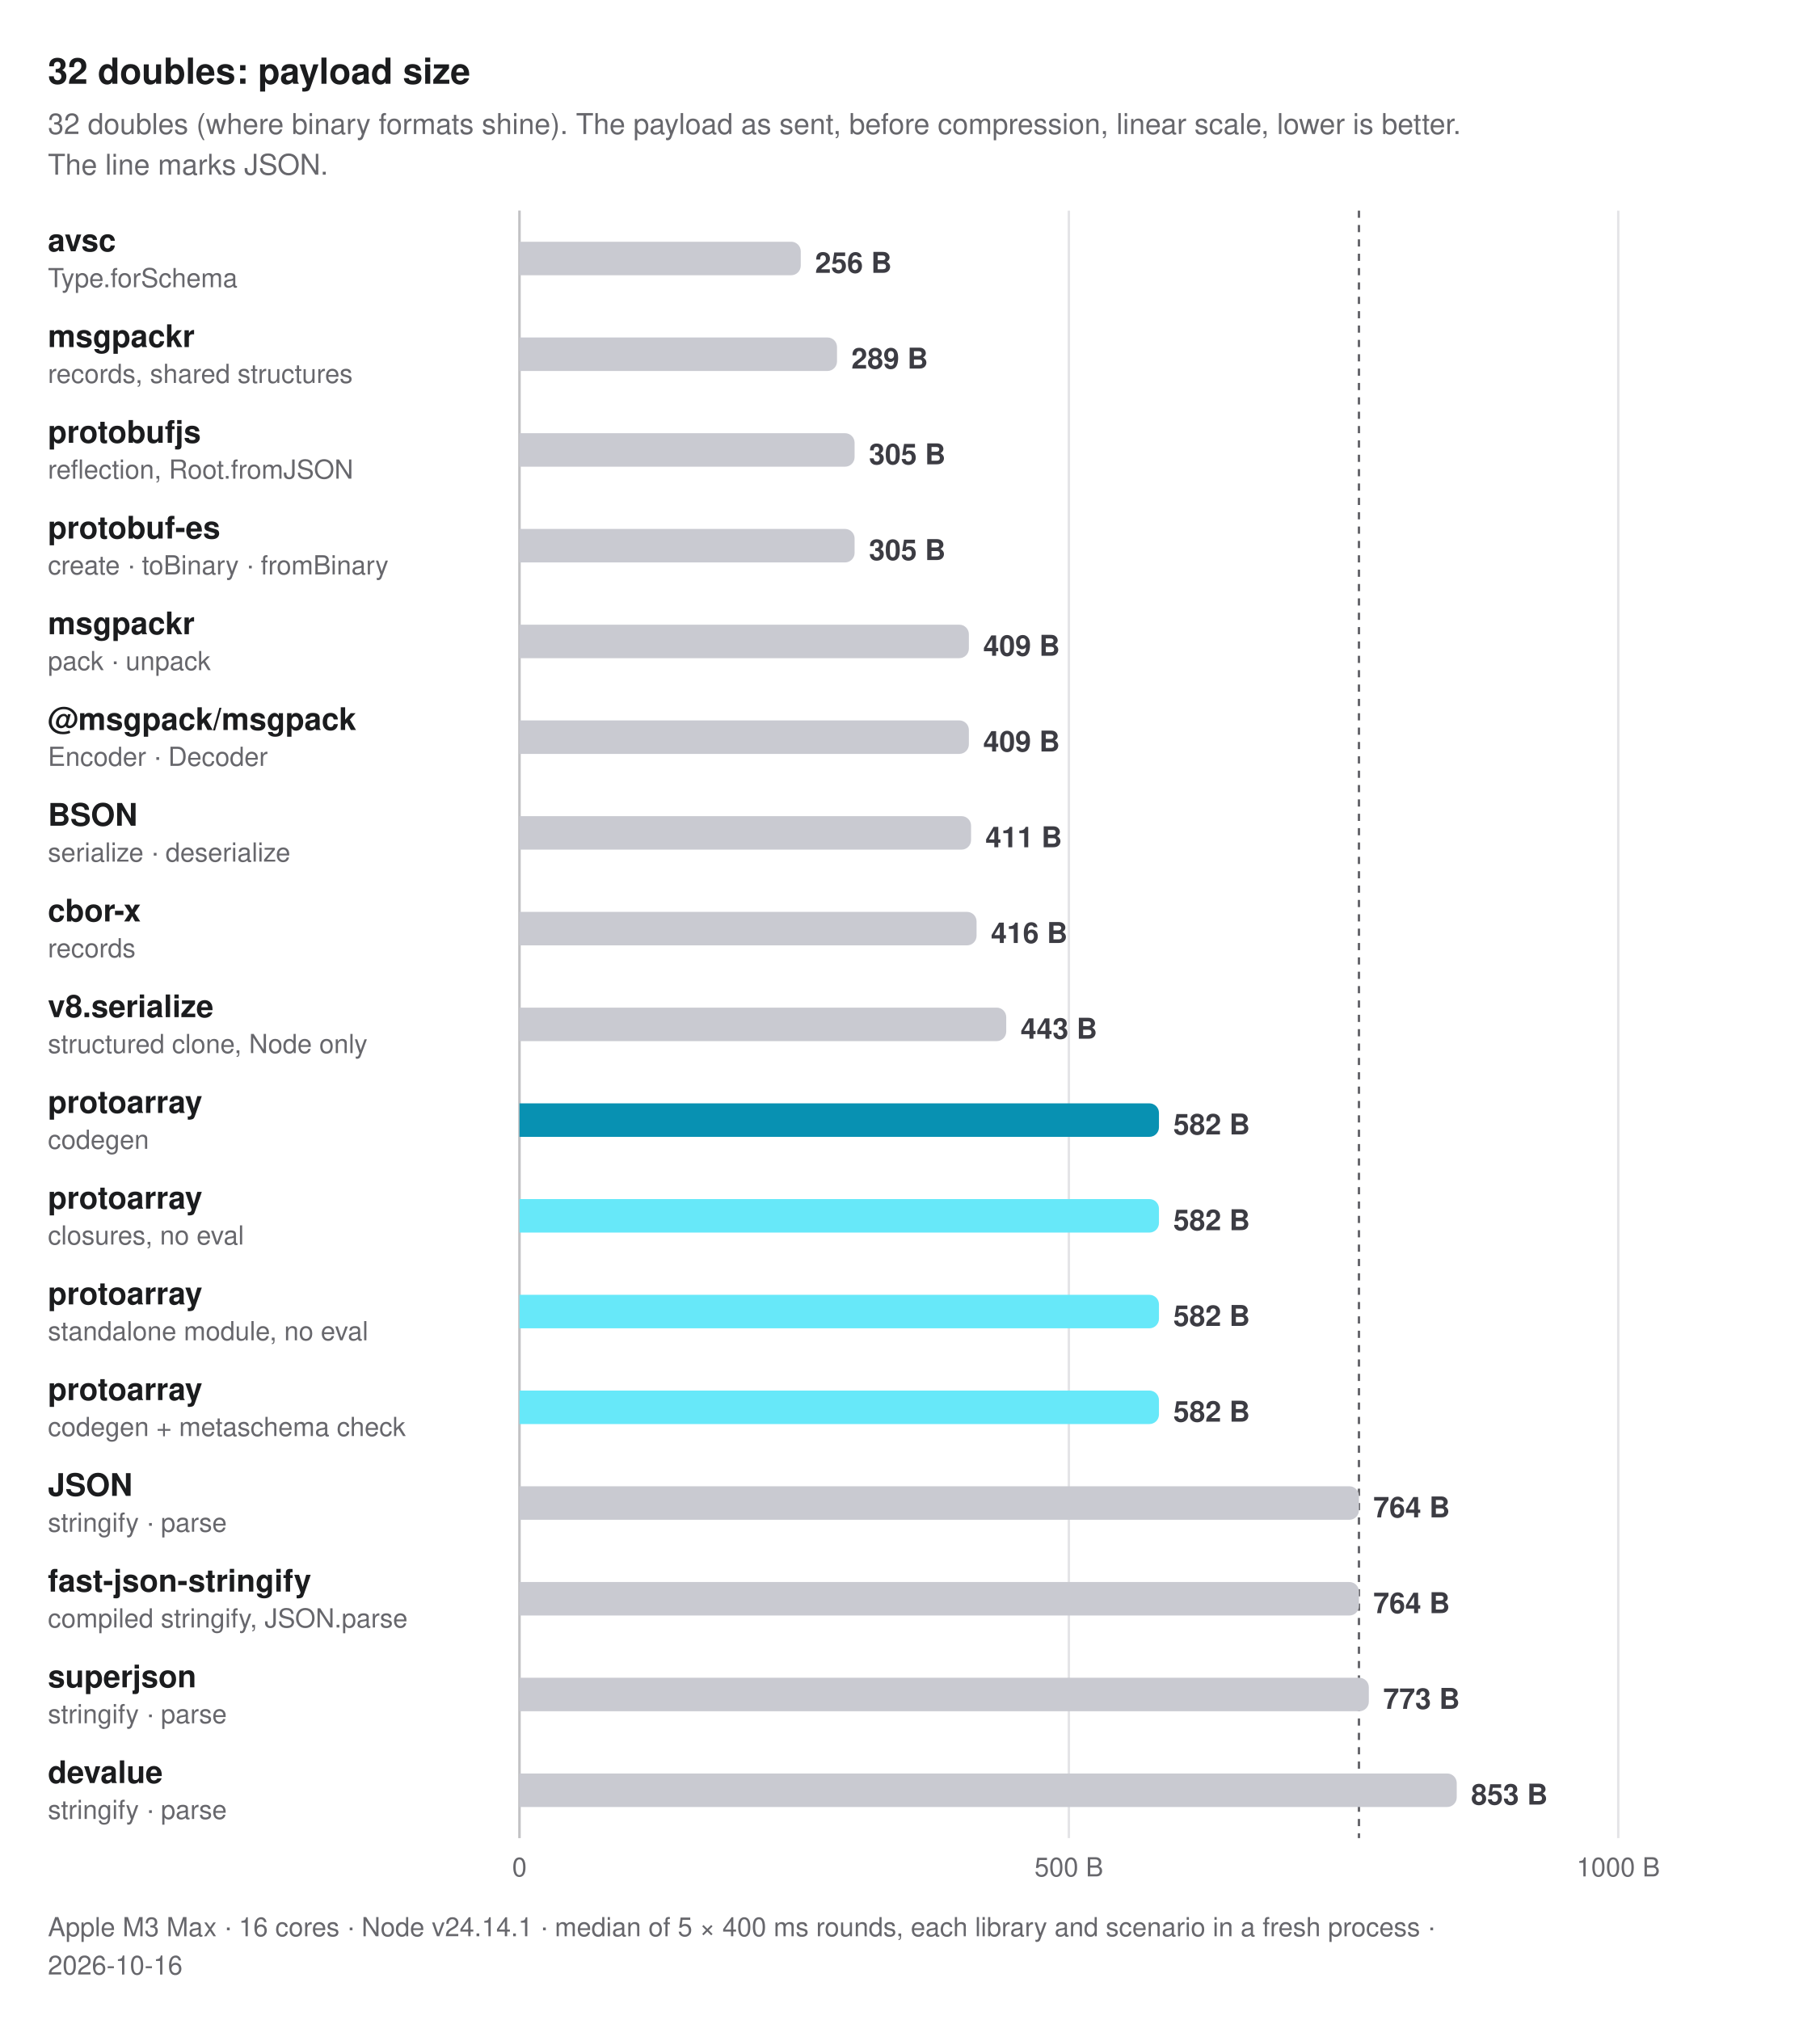
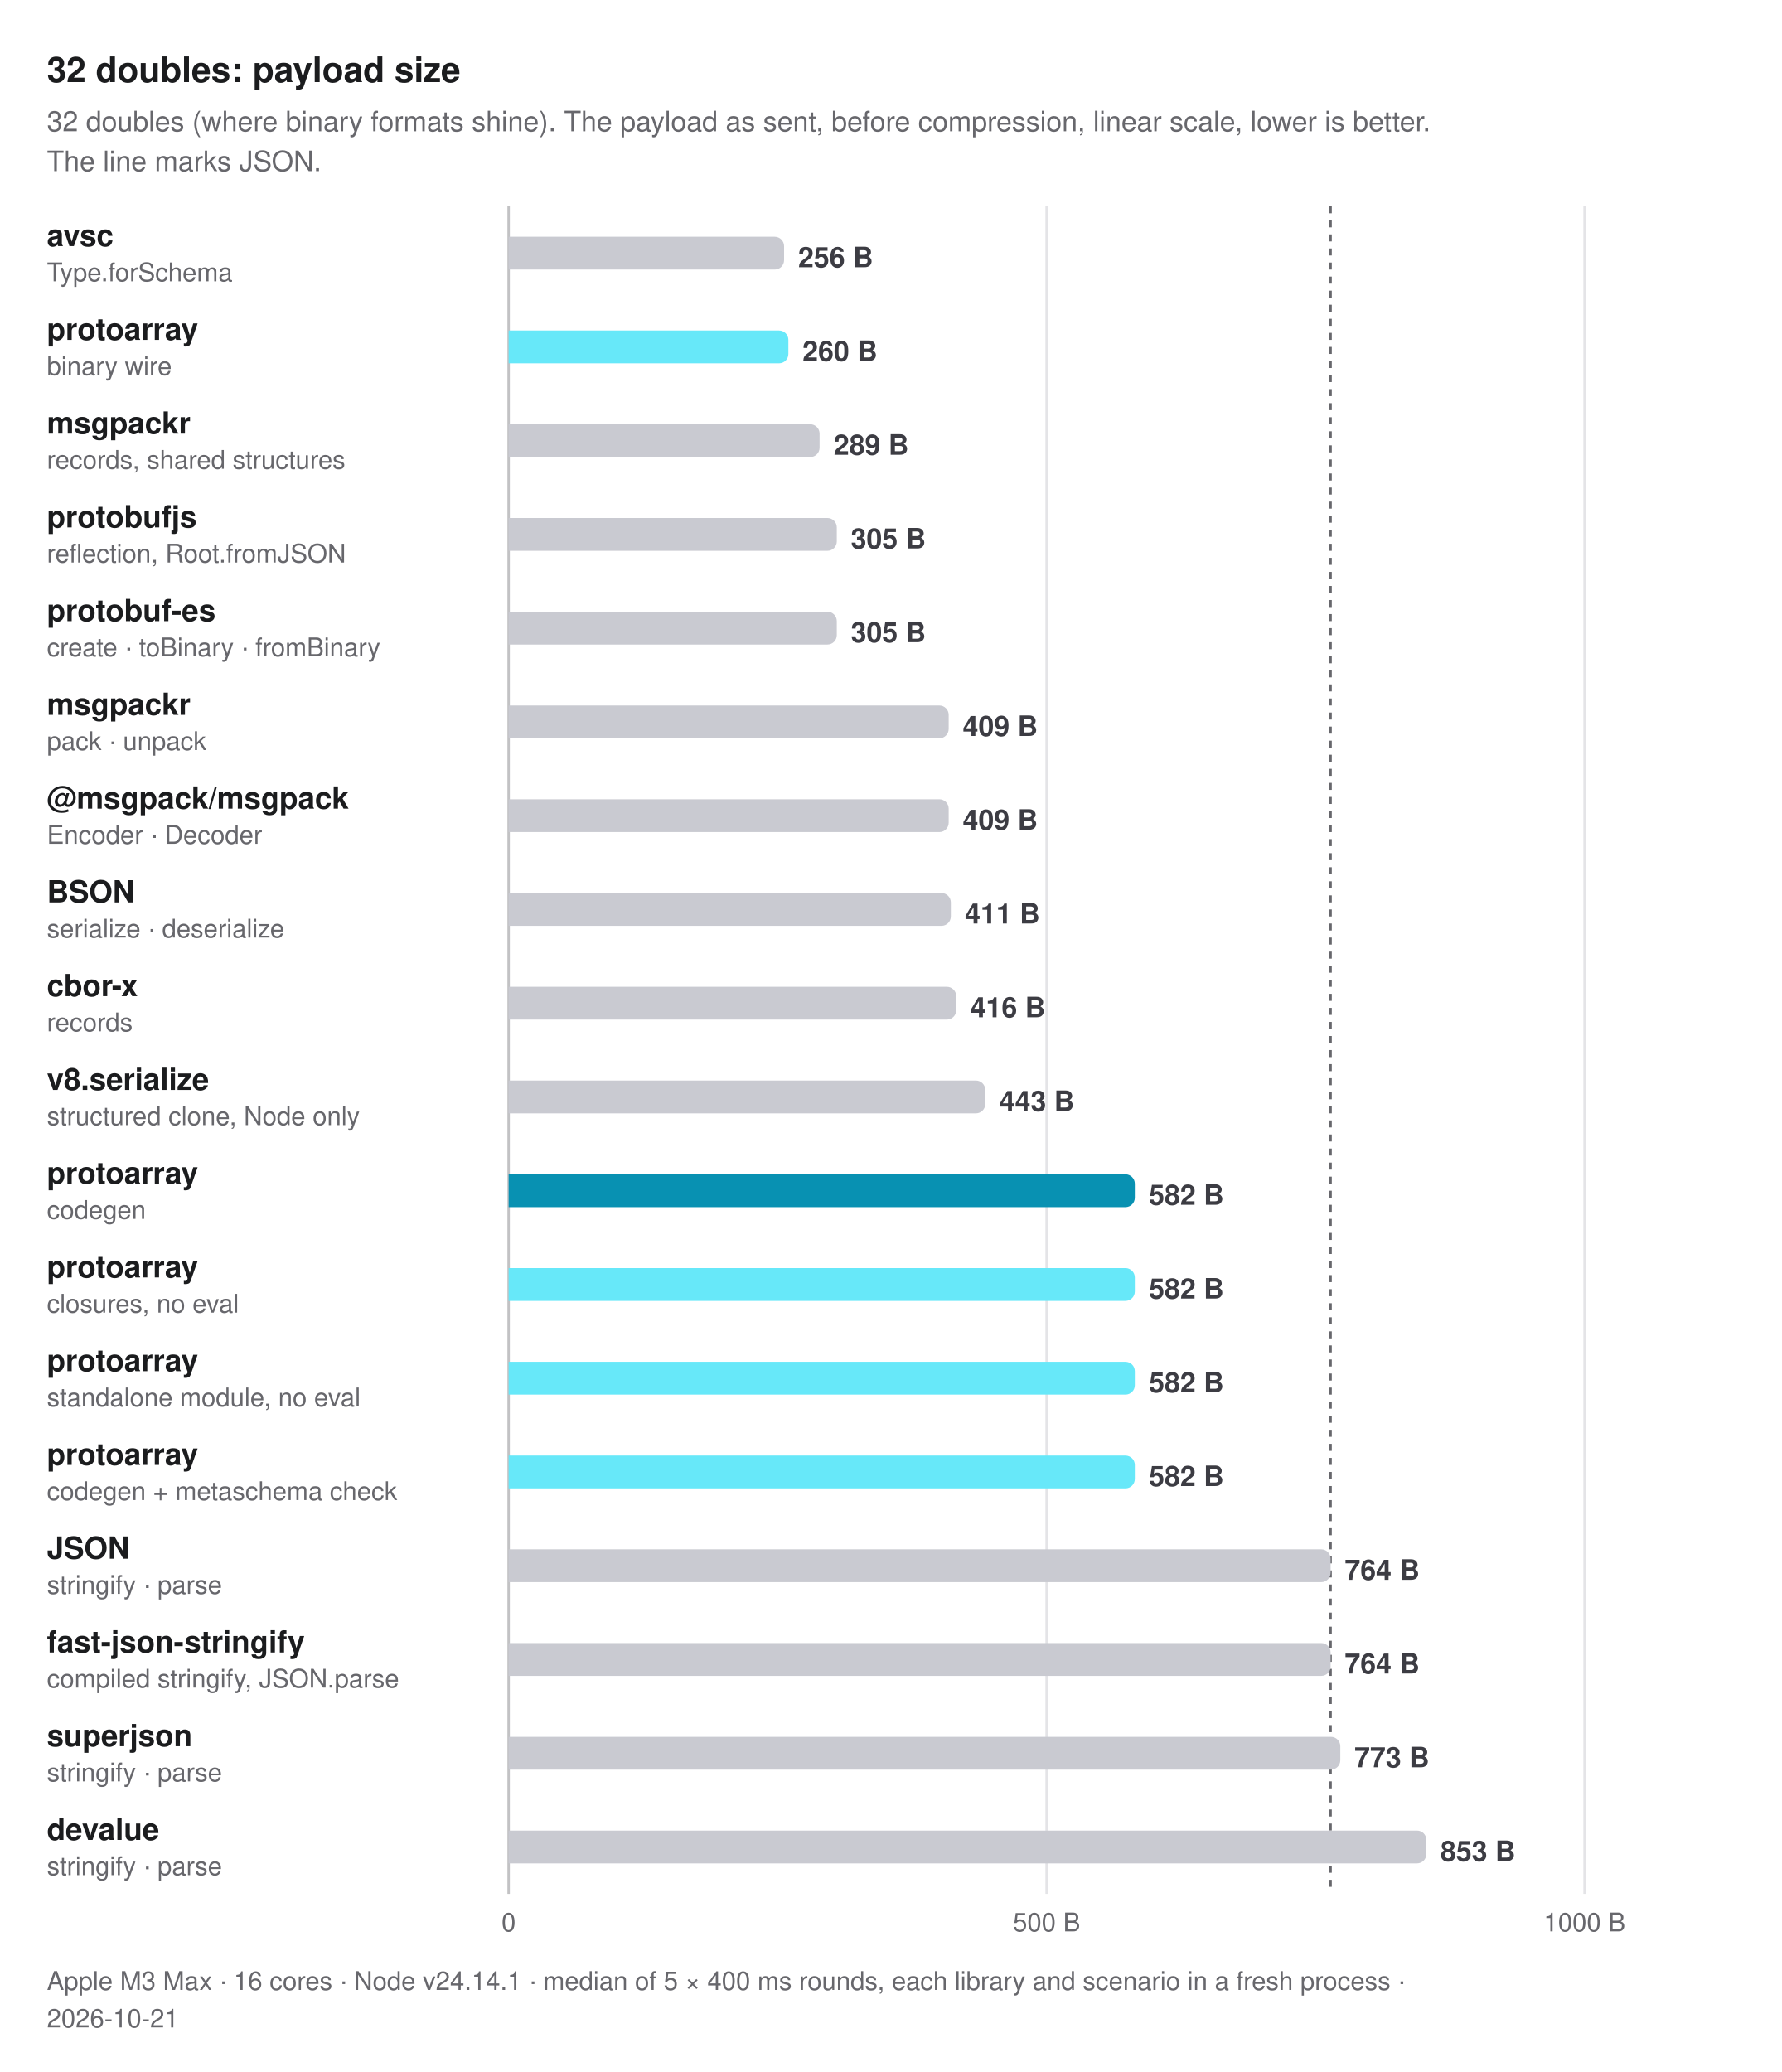
- <svg xmlns="http://www.w3.org/2000/svg" width="760" height="844" viewBox="0 0 760 844" role="img" aria-label="32 doubles: payload size. 32 doubles (where binary formats shine). The payload as sent, before compression, linear scale, lower is better. The line marks JSON.">
+ <svg xmlns="http://www.w3.org/2000/svg" width="760" height="884" viewBox="0 0 760 884" role="img" aria-label="32 doubles: payload size. 32 doubles (where binary formats shine). The payload as sent, before compression, linear scale, lower is better. The line marks JSON.">
  <style>
  text { font-family: -apple-system, BlinkMacSystemFont, "Segoe UI", Helvetica, Arial, sans-serif; }
  .title { font-size: 15px; font-weight: 700; fill: #1b1c1e; }
  .subtitle, .caption { font-size: 12px; fill: #67676c; }
  .caption { font-size: 11px; }
  .group { font-size: 11px; font-weight: 600; letter-spacing: 0.06em; fill: #67676c; }
  .label { font-size: 13px; font-weight: 600; fill: #1b1c1e; }
  .label.primary, .label.secondary { font-weight: 700; }
  .sublabel { font-size: 11px; fill: #67676c; }
  .value { font-size: 12px; font-weight: 600; fill: #3c3c43; font-variant-numeric: tabular-nums; }
  .value.small { font-size: 10px; }
  .legend { font-size: 11px; fill: #3c3c43; }
  .tick { font-size: 11px; fill: #67676c; font-variant-numeric: tabular-nums; }
  .grid { stroke: #e4e4e7; stroke-width: 1; }
  .axis { stroke: #c2c2c4; stroke-width: 1; }
  .ref { stroke: #67676c; stroke-width: 1; stroke-dasharray: 3 3; }
  .bar { fill: #c9cad1; }
  .bar.primary { fill: #0891b2; }
  .bar.secondary { fill: #67e8f9; }
  @media (prefers-color-scheme: dark) {
    .title, .label { fill: #dfdfd6; }
    .subtitle, .caption, .group, .sublabel, .tick { fill: #98989f; }
    .value, .legend { fill: #c2c2c4; }
    .grid { stroke: #2e2e32; }
    .axis { stroke: #48484c; }
    .ref { stroke: #98989f; }
    .bar { fill: #4a4b53; }
    .bar.primary { fill: #22d3ee; }
    .bar.secondary { fill: #0e7490; }
  }
</style>
  <text class="title" x="20" y="35">32 doubles: payload size</text>
  <text class="subtitle" x="20" y="56">32 doubles (where binary formats shine). The payload as sent, before compression, linear scale, lower is better.</text>
  <text class="subtitle" x="20" y="73">The line marks JSON.</text>
-   <line class="grid" x1="217" y1="88" x2="217" y2="768" />
-   <text class="tick" x="217" y="784" text-anchor="middle">0</text>
-   <line class="grid" x1="446.5" y1="88" x2="446.5" y2="768" />
-   <text class="tick" x="446.5" y="784" text-anchor="middle">500 B</text>
-   <line class="grid" x1="676" y1="88" x2="676" y2="768" />
-   <text class="tick" x="676" y="784" text-anchor="middle">1000 B</text>
-   <line class="axis" x1="217" y1="88" x2="217" y2="768" />
-   <line class="ref" x1="567.676" y1="88" x2="567.676" y2="768" />
+   <line class="grid" x1="217" y1="88" x2="217" y2="808" />
+   <text class="tick" x="217" y="824" text-anchor="middle">0</text>
+   <line class="grid" x1="446.5" y1="88" x2="446.5" y2="808" />
+   <text class="tick" x="446.5" y="824" text-anchor="middle">500 B</text>
+   <line class="grid" x1="676" y1="88" x2="676" y2="808" />
+   <text class="tick" x="676" y="824" text-anchor="middle">1000 B</text>
+   <line class="axis" x1="217" y1="88" x2="217" y2="808" />
+   <line class="ref" x1="567.676" y1="88" x2="567.676" y2="808" />
  <g>
    <text class="label" x="20" y="105">avsc</text>
    <text class="sublabel" x="20" y="120">Type.forSchema</text>
    <path class="bar" d="M217,101H330.504A4,4 0 0 1 334.504,105V111A4,4 0 0 1 330.504,115H217Z" />
    <text class="value" x="340.504" y="114">256 B</text>
  </g>
  <g>
-     <text class="label" x="20" y="145">msgpackr</text>
-     <text class="sublabel" x="20" y="160">records, shared structures</text>
-     <path class="bar" d="M217,141H345.651A4,4 0 0 1 349.651,145V151A4,4 0 0 1 345.651,155H217Z" />
-     <text class="value" x="355.651" y="154">289 B</text>
+     <text class="label secondary" x="20" y="145">protoarray</text>
+     <text class="sublabel" x="20" y="160">binary wire</text>
+     <path class="bar secondary" d="M217,141H332.34A4,4 0 0 1 336.34,145V151A4,4 0 0 1 332.34,155H217Z" />
+     <text class="value" x="342.34" y="154">260 B</text>
  </g>
  <g>
-     <text class="label" x="20" y="185">protobufjs</text>
-     <text class="sublabel" x="20" y="200">reflection, Root.fromJSON</text>
-     <path class="bar" d="M217,181H352.995A4,4 0 0 1 356.995,185V191A4,4 0 0 1 352.995,195H217Z" />
-     <text class="value" x="362.995" y="194">305 B</text>
+     <text class="label" x="20" y="185">msgpackr</text>
+     <text class="sublabel" x="20" y="200">records, shared structures</text>
+     <path class="bar" d="M217,181H345.651A4,4 0 0 1 349.651,185V191A4,4 0 0 1 345.651,195H217Z" />
+     <text class="value" x="355.651" y="194">289 B</text>
  </g>
  <g>
-     <text class="label" x="20" y="225">protobuf-es</text>
-     <text class="sublabel" x="20" y="240">create · toBinary · fromBinary</text>
+     <text class="label" x="20" y="225">protobufjs</text>
+     <text class="sublabel" x="20" y="240">reflection, Root.fromJSON</text>
    <path class="bar" d="M217,221H352.995A4,4 0 0 1 356.995,225V231A4,4 0 0 1 352.995,235H217Z" />
    <text class="value" x="362.995" y="234">305 B</text>
  </g>
  <g>
-     <text class="label" x="20" y="265">msgpackr</text>
-     <text class="sublabel" x="20" y="280">pack · unpack</text>
-     <path class="bar" d="M217,261H400.731A4,4 0 0 1 404.731,265V271A4,4 0 0 1 400.731,275H217Z" />
-     <text class="value" x="410.731" y="274">409 B</text>
+     <text class="label" x="20" y="265">protobuf-es</text>
+     <text class="sublabel" x="20" y="280">create · toBinary · fromBinary</text>
+     <path class="bar" d="M217,261H352.995A4,4 0 0 1 356.995,265V271A4,4 0 0 1 352.995,275H217Z" />
+     <text class="value" x="362.995" y="274">305 B</text>
  </g>
  <g>
-     <text class="label" x="20" y="305">@msgpack/msgpack</text>
-     <text class="sublabel" x="20" y="320">Encoder · Decoder</text>
+     <text class="label" x="20" y="305">msgpackr</text>
+     <text class="sublabel" x="20" y="320">pack · unpack</text>
    <path class="bar" d="M217,301H400.731A4,4 0 0 1 404.731,305V311A4,4 0 0 1 400.731,315H217Z" />
    <text class="value" x="410.731" y="314">409 B</text>
  </g>
  <g>
-     <text class="label" x="20" y="345">BSON</text>
-     <text class="sublabel" x="20" y="360">serialize · deserialize</text>
-     <path class="bar" d="M217,341H401.649A4,4 0 0 1 405.649,345V351A4,4 0 0 1 401.649,355H217Z" />
-     <text class="value" x="411.649" y="354">411 B</text>
+     <text class="label" x="20" y="345">@msgpack/msgpack</text>
+     <text class="sublabel" x="20" y="360">Encoder · Decoder</text>
+     <path class="bar" d="M217,341H400.731A4,4 0 0 1 404.731,345V351A4,4 0 0 1 400.731,355H217Z" />
+     <text class="value" x="410.731" y="354">409 B</text>
  </g>
  <g>
-     <text class="label" x="20" y="385">cbor-x</text>
-     <text class="sublabel" x="20" y="400">records</text>
-     <path class="bar" d="M217,381H403.944A4,4 0 0 1 407.944,385V391A4,4 0 0 1 403.944,395H217Z" />
-     <text class="value" x="413.944" y="394">416 B</text>
+     <text class="label" x="20" y="385">BSON</text>
+     <text class="sublabel" x="20" y="400">serialize · deserialize</text>
+     <path class="bar" d="M217,381H401.649A4,4 0 0 1 405.649,385V391A4,4 0 0 1 401.649,395H217Z" />
+     <text class="value" x="411.649" y="394">411 B</text>
  </g>
  <g>
-     <text class="label" x="20" y="425">v8.serialize</text>
-     <text class="sublabel" x="20" y="440">structured clone, Node only</text>
-     <path class="bar" d="M217,421H416.337A4,4 0 0 1 420.337,425V431A4,4 0 0 1 416.337,435H217Z" />
-     <text class="value" x="426.337" y="434">443 B</text>
+     <text class="label" x="20" y="425">cbor-x</text>
+     <text class="sublabel" x="20" y="440">records</text>
+     <path class="bar" d="M217,421H403.944A4,4 0 0 1 407.944,425V431A4,4 0 0 1 403.944,435H217Z" />
+     <text class="value" x="413.944" y="434">416 B</text>
  </g>
  <g>
-     <text class="label primary" x="20" y="465">protoarray</text>
-     <text class="sublabel" x="20" y="480">codegen</text>
-     <path class="bar primary" d="M217,461H480.138A4,4 0 0 1 484.138,465V471A4,4 0 0 1 480.138,475H217Z" />
-     <text class="value" x="490.138" y="474">582 B</text>
+     <text class="label" x="20" y="465">v8.serialize</text>
+     <text class="sublabel" x="20" y="480">structured clone, Node only</text>
+     <path class="bar" d="M217,461H416.337A4,4 0 0 1 420.337,465V471A4,4 0 0 1 416.337,475H217Z" />
+     <text class="value" x="426.337" y="474">443 B</text>
  </g>
  <g>
-     <text class="label secondary" x="20" y="505">protoarray</text>
-     <text class="sublabel" x="20" y="520">closures, no eval</text>
-     <path class="bar secondary" d="M217,501H480.138A4,4 0 0 1 484.138,505V511A4,4 0 0 1 480.138,515H217Z" />
+     <text class="label primary" x="20" y="505">protoarray</text>
+     <text class="sublabel" x="20" y="520">codegen</text>
+     <path class="bar primary" d="M217,501H480.138A4,4 0 0 1 484.138,505V511A4,4 0 0 1 480.138,515H217Z" />
    <text class="value" x="490.138" y="514">582 B</text>
  </g>
  <g>
    <text class="label secondary" x="20" y="545">protoarray</text>
-     <text class="sublabel" x="20" y="560">standalone module, no eval</text>
+     <text class="sublabel" x="20" y="560">closures, no eval</text>
    <path class="bar secondary" d="M217,541H480.138A4,4 0 0 1 484.138,545V551A4,4 0 0 1 480.138,555H217Z" />
    <text class="value" x="490.138" y="554">582 B</text>
  </g>
  <g>
    <text class="label secondary" x="20" y="585">protoarray</text>
-     <text class="sublabel" x="20" y="600">codegen + metaschema check</text>
+     <text class="sublabel" x="20" y="600">standalone module, no eval</text>
    <path class="bar secondary" d="M217,581H480.138A4,4 0 0 1 484.138,585V591A4,4 0 0 1 480.138,595H217Z" />
    <text class="value" x="490.138" y="594">582 B</text>
  </g>
  <g>
-     <text class="label" x="20" y="625">JSON</text>
-     <text class="sublabel" x="20" y="640">stringify · parse</text>
-     <path class="bar" d="M217,621H563.676A4,4 0 0 1 567.676,625V631A4,4 0 0 1 563.676,635H217Z" />
-     <text class="value" x="573.676" y="634">764 B</text>
+     <text class="label secondary" x="20" y="625">protoarray</text>
+     <text class="sublabel" x="20" y="640">codegen + metaschema check</text>
+     <path class="bar secondary" d="M217,621H480.138A4,4 0 0 1 484.138,625V631A4,4 0 0 1 480.138,635H217Z" />
+     <text class="value" x="490.138" y="634">582 B</text>
  </g>
  <g>
-     <text class="label" x="20" y="665">fast-json-stringify</text>
-     <text class="sublabel" x="20" y="680">compiled stringify, JSON.parse</text>
+     <text class="label" x="20" y="665">JSON</text>
+     <text class="sublabel" x="20" y="680">stringify · parse</text>
    <path class="bar" d="M217,661H563.676A4,4 0 0 1 567.676,665V671A4,4 0 0 1 563.676,675H217Z" />
    <text class="value" x="573.676" y="674">764 B</text>
  </g>
  <g>
-     <text class="label" x="20" y="705">superjson</text>
-     <text class="sublabel" x="20" y="720">stringify · parse</text>
-     <path class="bar" d="M217,701H567.807A4,4 0 0 1 571.807,705V711A4,4 0 0 1 567.807,715H217Z" />
-     <text class="value" x="577.807" y="714">773 B</text>
+     <text class="label" x="20" y="705">fast-json-stringify</text>
+     <text class="sublabel" x="20" y="720">compiled stringify, JSON.parse</text>
+     <path class="bar" d="M217,701H563.676A4,4 0 0 1 567.676,705V711A4,4 0 0 1 563.676,715H217Z" />
+     <text class="value" x="573.676" y="714">764 B</text>
  </g>
  <g>
-     <text class="label" x="20" y="745">devalue</text>
+     <text class="label" x="20" y="745">superjson</text>
    <text class="sublabel" x="20" y="760">stringify · parse</text>
-     <path class="bar" d="M217,741H604.527A4,4 0 0 1 608.527,745V751A4,4 0 0 1 604.527,755H217Z" />
-     <text class="value" x="614.527" y="754">853 B</text>
+     <path class="bar" d="M217,741H567.807A4,4 0 0 1 571.807,745V751A4,4 0 0 1 567.807,755H217Z" />
+     <text class="value" x="577.807" y="754">773 B</text>
  </g>
-   <text class="caption" x="20" y="809">Apple M3 Max · 16 cores · Node v24.14.1 · median of 5 × 400 ms rounds, each library and scenario in a fresh process ·</text>
-   <text class="caption" x="20" y="825">2026-10-16</text>
+   <g>
+     <text class="label" x="20" y="785">devalue</text>
+     <text class="sublabel" x="20" y="800">stringify · parse</text>
+     <path class="bar" d="M217,781H604.527A4,4 0 0 1 608.527,785V791A4,4 0 0 1 604.527,795H217Z" />
+     <text class="value" x="614.527" y="794">853 B</text>
+   </g>
+   <text class="caption" x="20" y="849">Apple M3 Max · 16 cores · Node v24.14.1 · median of 5 × 400 ms rounds, each library and scenario in a fresh process ·</text>
+   <text class="caption" x="20" y="865">2026-10-21</text>
</svg>
